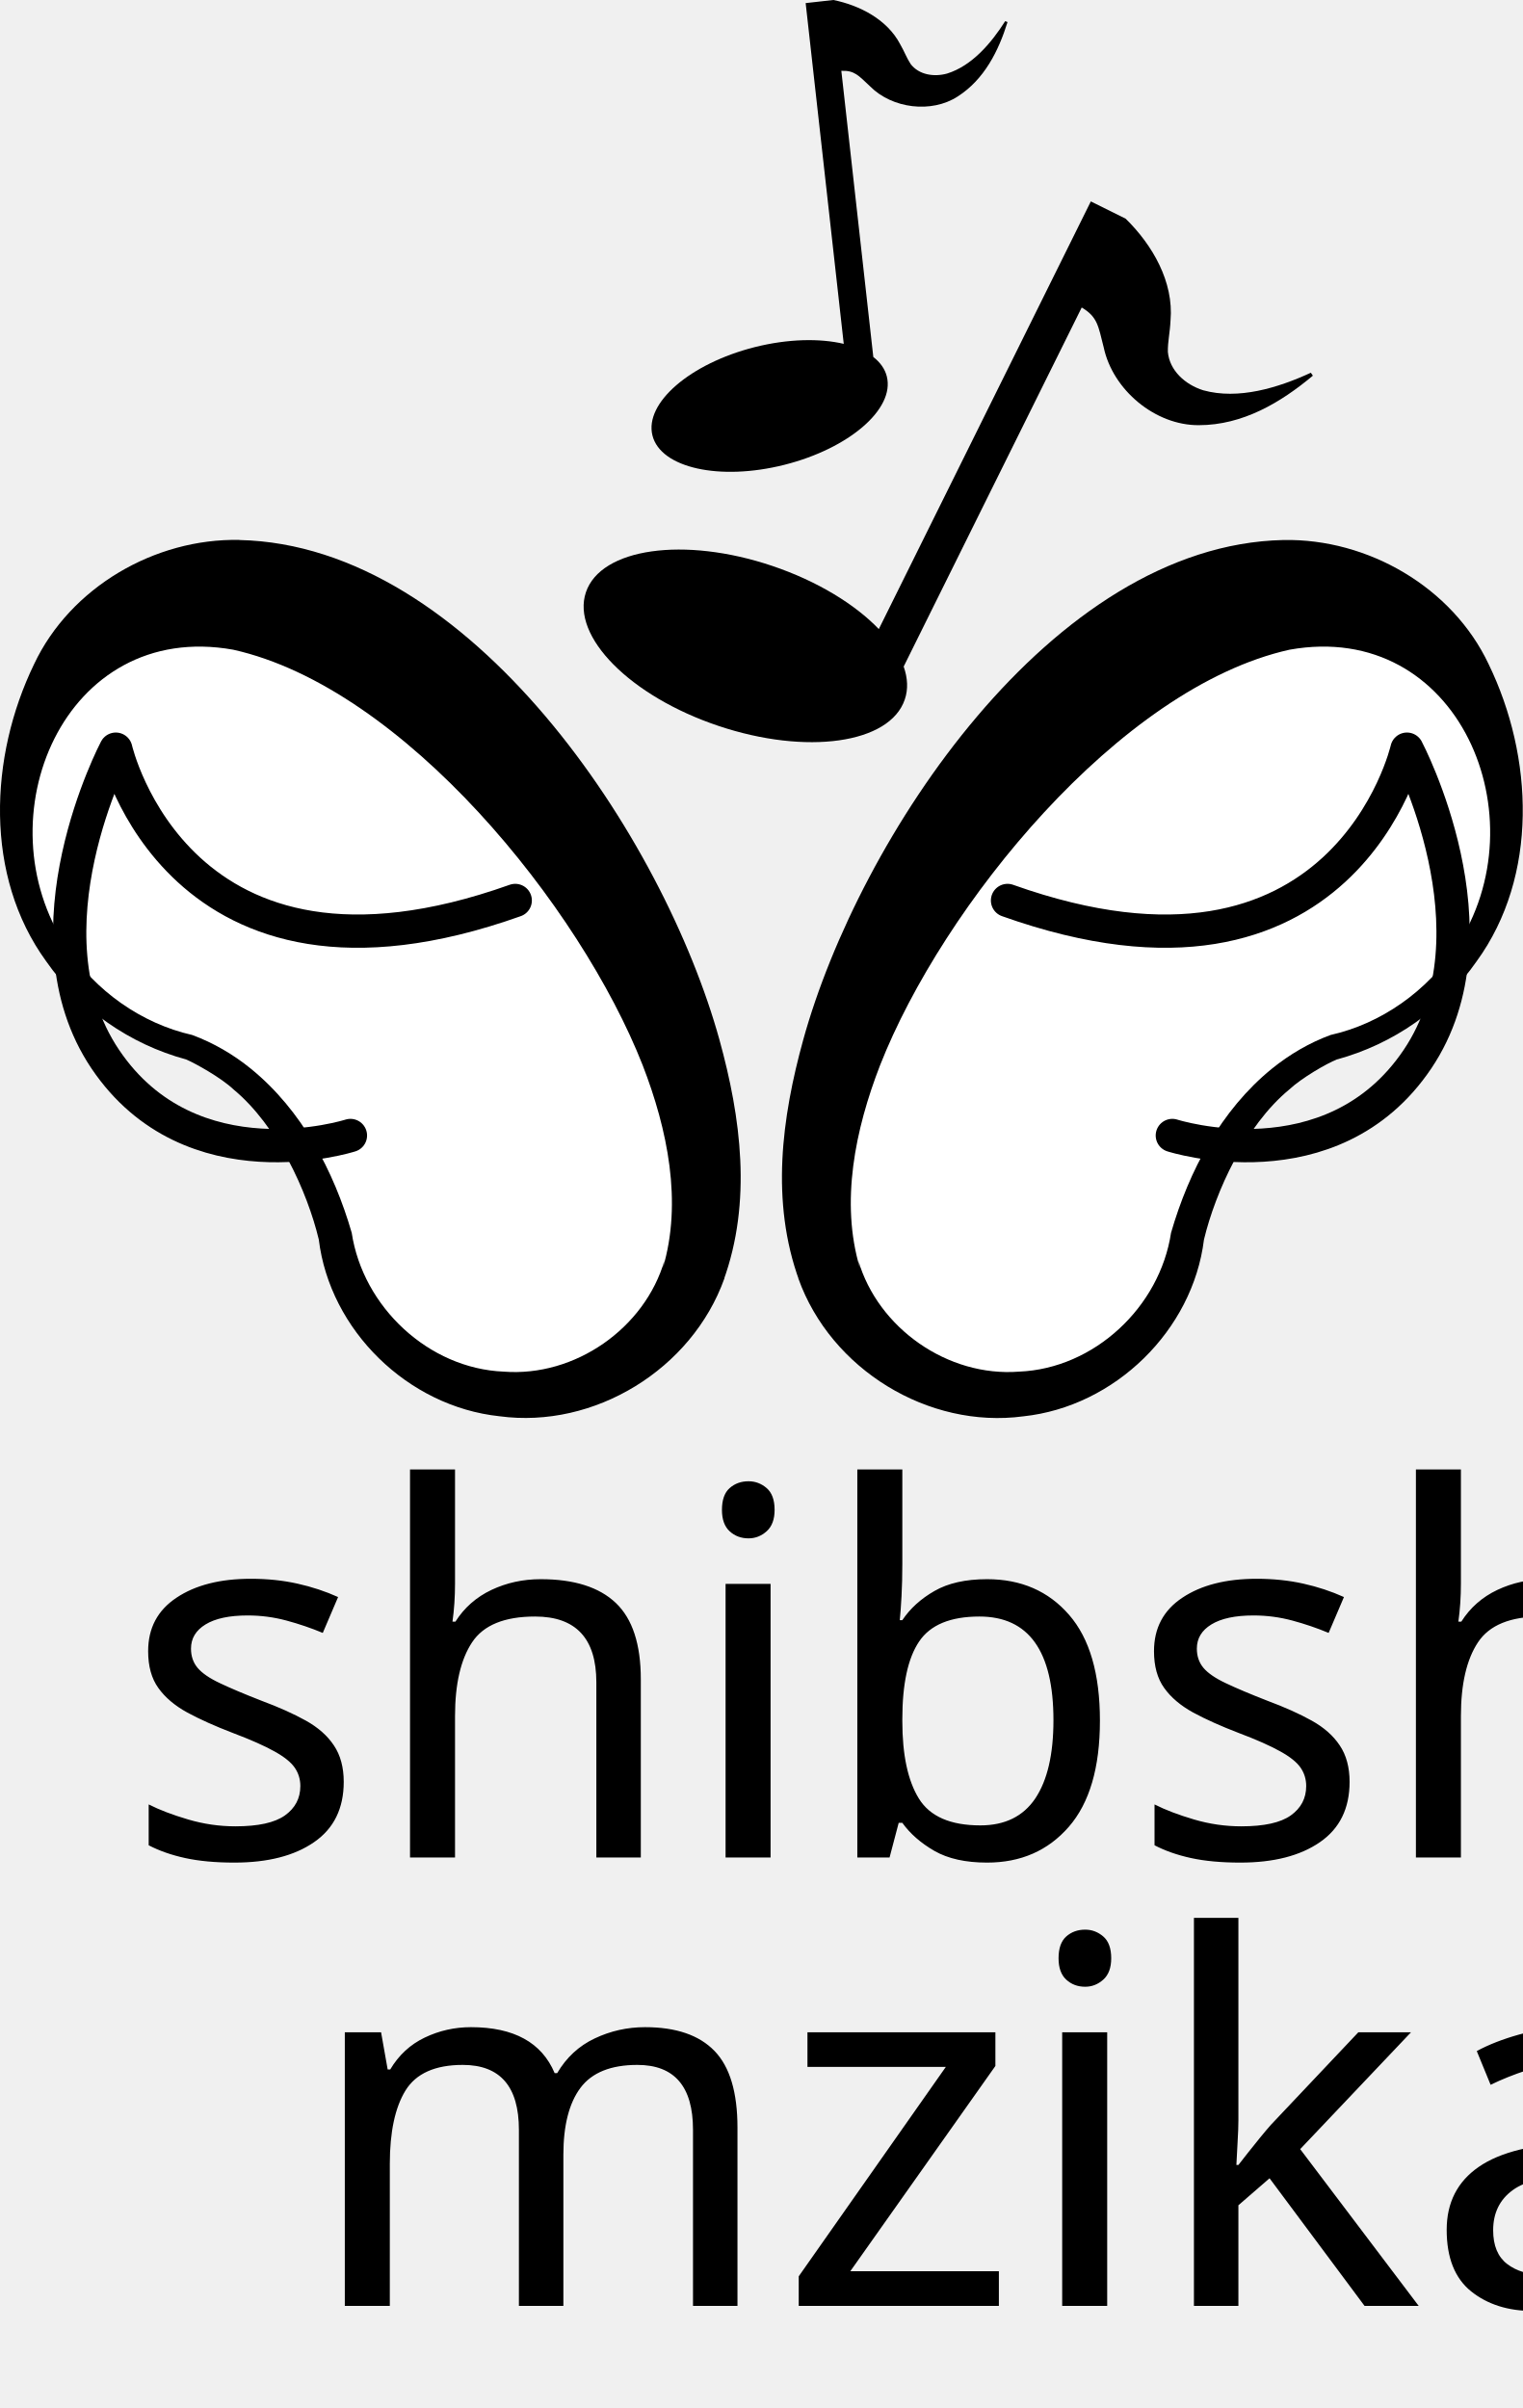
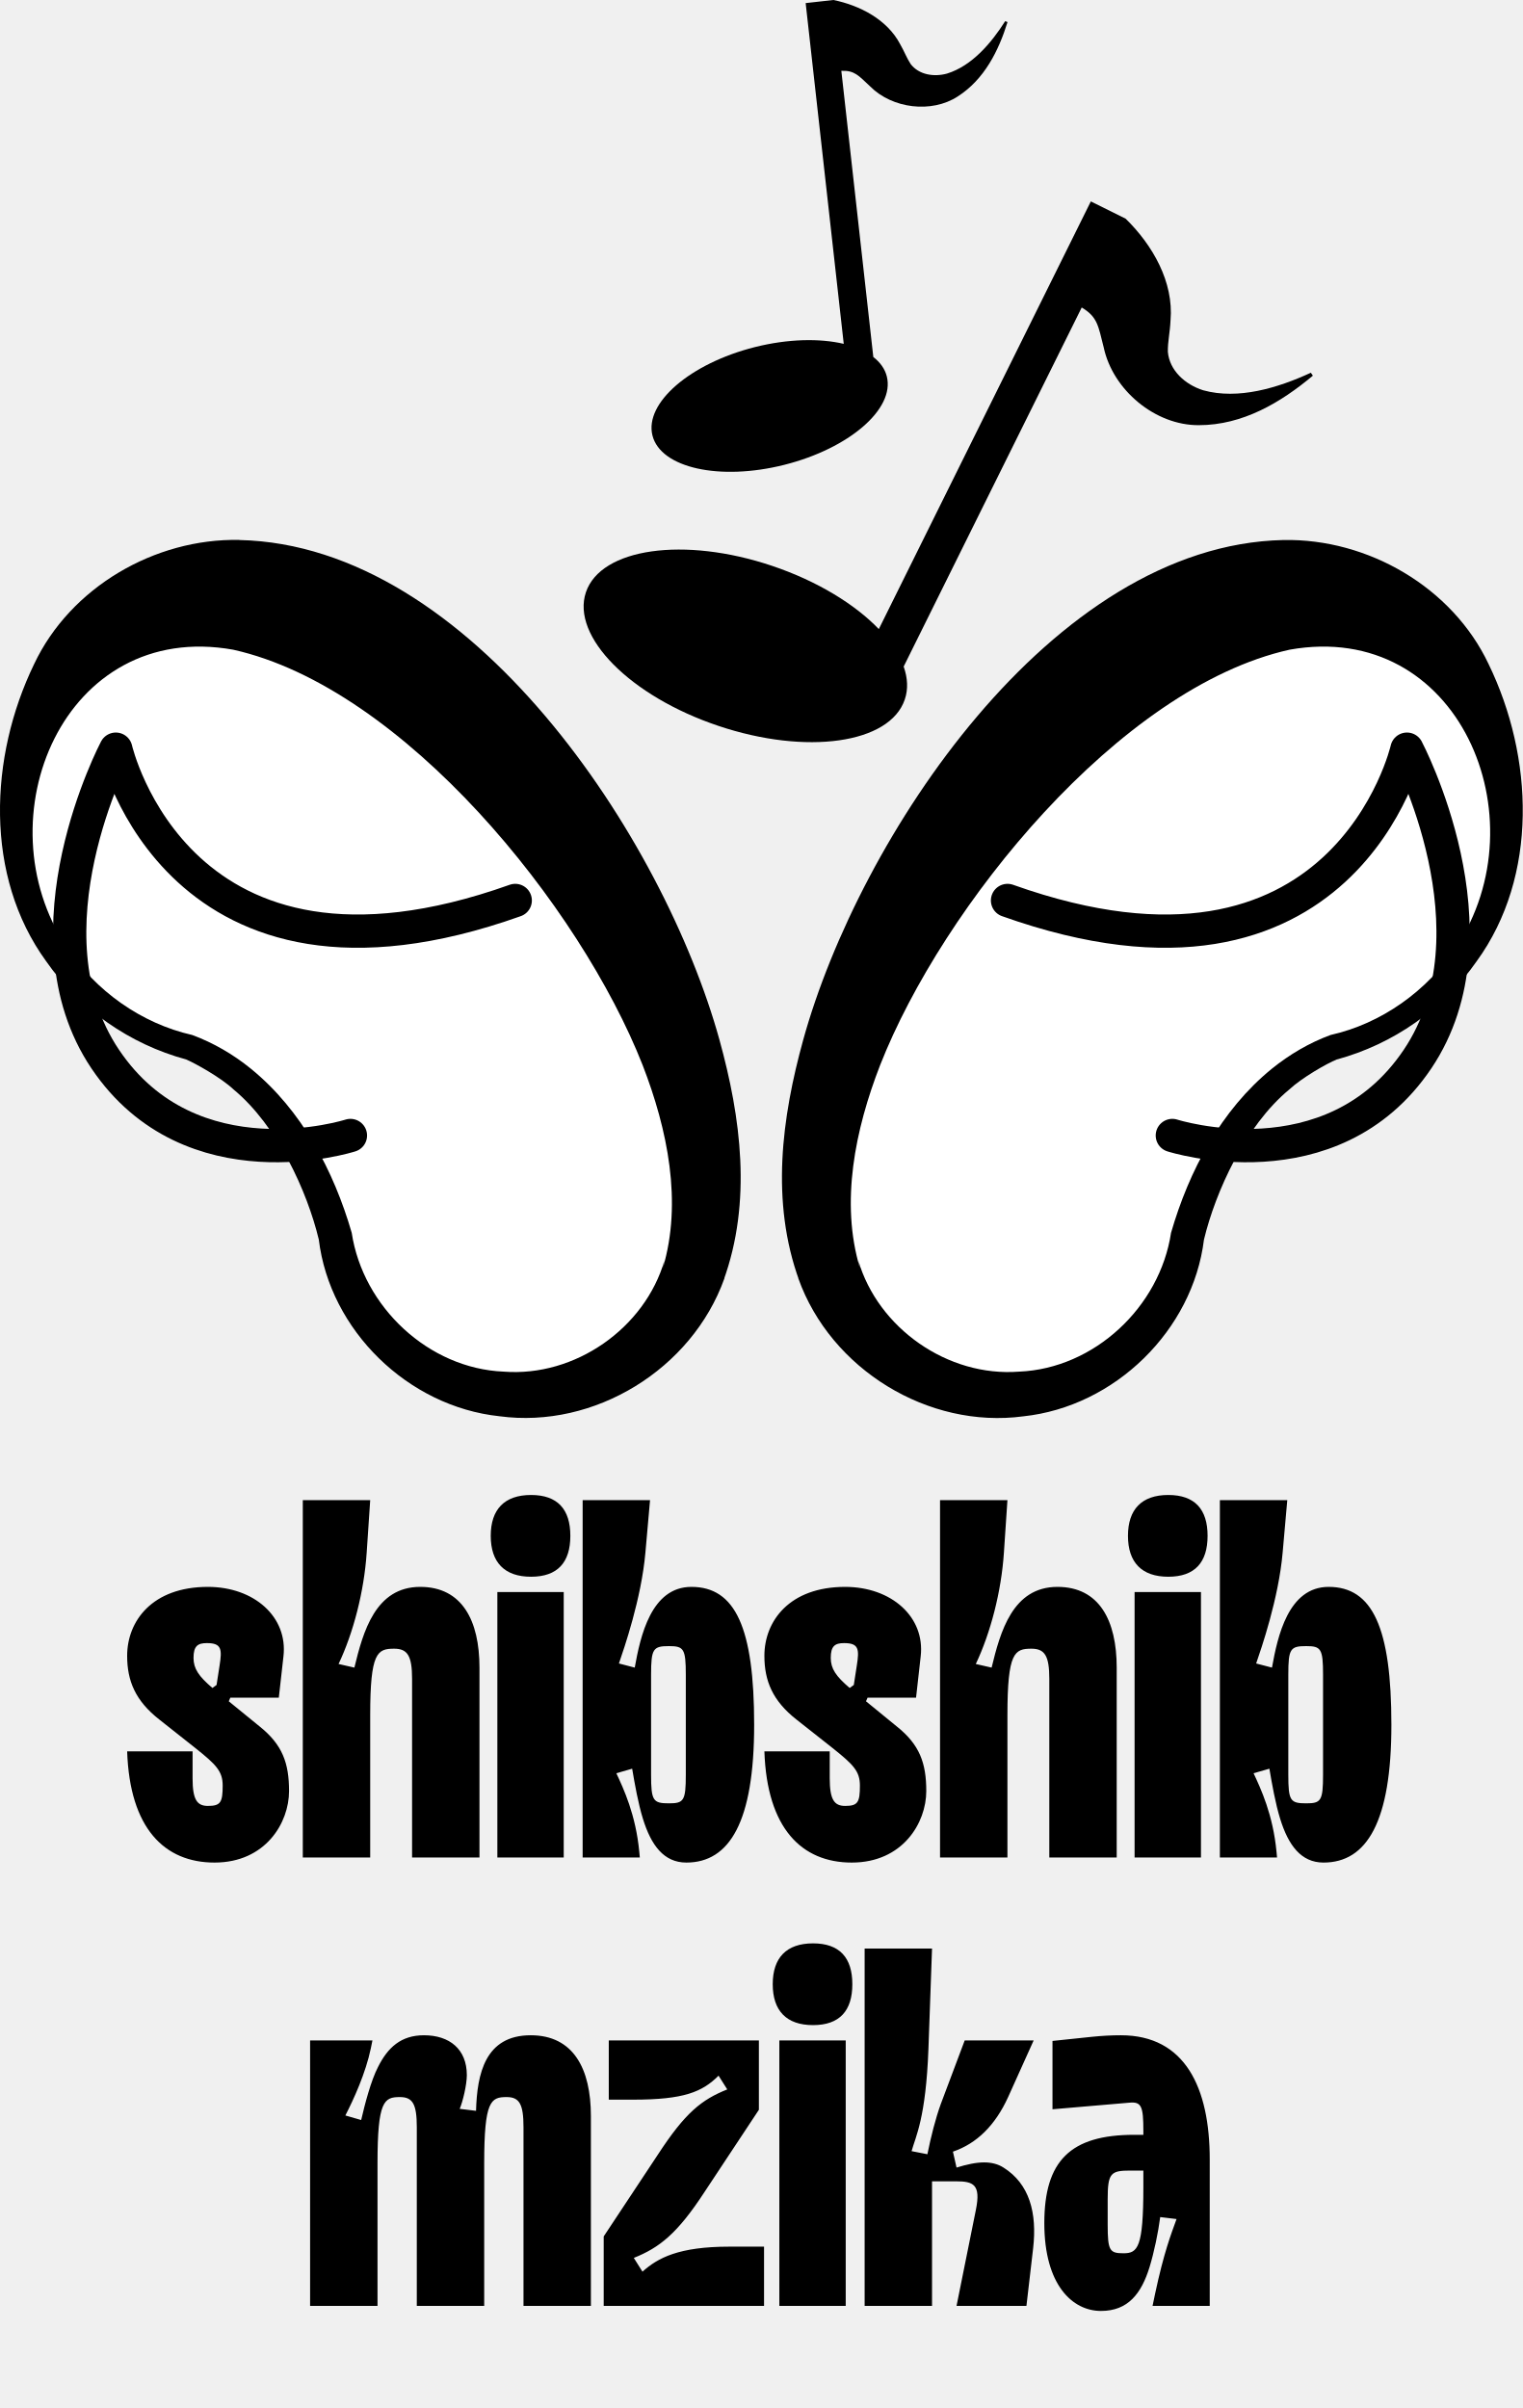
<svg xmlns="http://www.w3.org/2000/svg" id="Layer_2" data-name="Layer 2" viewBox="0 0 177.12 280.12">
  <defs>
    <style>
      .cls-1 {
        fill: none;
        stroke: #000;
        stroke-linecap: round;
        stroke-linejoin: round;
        stroke-width: 3.87px;
      }

      .cls-2 {
        fill: #fff;
      }

      .cls-3 {
-         font-family: NobulinaDemo-Inktrap, 'Nobulina Demo';
-         font-size: 59.39px;
      }
    </style>
  </defs>
  <g id="Layer_1-2" data-name="Layer 1">
    <g>
-       <text class="cls-3" transform="translate(14.2 216.08)">
-         <tspan x="0" y="0">shibshib</tspan>
-       </text>
-       <text class="cls-3" transform="translate(35.06 268.24)">
-         <tspan x="0" y="0">mzika</tspan>
-       </text>
+       <path class="cls-3" d="M24.18 184.6C17.7 184.6 14.79 188.58 14.79 192.62C14.79 195.53 15.74 197.85 18.54 200.04L22.75 203.37C25.13 205.27 25.9 206.04 25.9 207.71C25.9 209.67 25.66 210.08 24.18 210.08C22.93 210.08 22.4 209.37 22.4 206.87V203.73H14.79C15.09 212.69 19.13 216.67 24.95 216.67C30.89 216.67 33.62 212.04 33.62 208.36C33.62 205.09 32.85 202.95 30.18 200.82L26.61 197.91L26.79 197.49H32.43L32.97 192.68C33.5 188.11 29.58 184.6 24.18 184.6ZM24.71 196.36C23.11 195 22.51 194.11 22.51 192.86C22.51 191.49 22.99 191.14 24.06 191.14C25.78 191.14 25.84 191.85 25.54 193.75L25.19 196.01ZM41.22 193.99 39.38 193.57C41.1 189.95 42.35 185.14 42.65 180.62L43.06 174.51H35.22V216.08H43.06V199.51C43.06 192.21 43.89 191.79 45.85 191.79C47.4 191.79 47.93 192.62 47.93 195.29V216.08H55.77V193.99C55.77 188.52 53.75 184.6 48.88 184.6C43.66 184.6 42.23 189.83 41.22 193.99ZM61.77 173.91C58.68 173.91 57.08 175.58 57.08 178.66C57.08 181.75 58.68 183.42 61.77 183.42C64.86 183.42 66.34 181.75 66.34 178.66C66.34 175.58 64.86 173.91 61.77 173.91ZM57.85 185.2V216.08H65.57V185.2ZM73.83 193.99 71.99 193.51C72.58 191.79 74.6 185.97 75.07 180.62L75.61 174.51H67.77V216.08H74.42L74.36 215.43C73.95 211.09 72.52 208.06 71.69 206.28L73.53 205.75C73.83 207.53 74.24 209.84 74.78 211.57C75.73 214.65 77.21 216.67 79.83 216.67C84.87 216.67 87.72 211.92 87.72 200.64C87.72 189.35 85.53 184.6 80.42 184.6C75.73 184.6 74.48 190.36 73.83 193.99ZM77.81 191.49C79.53 191.49 79.77 191.79 79.77 194.82V206.46C79.77 209.49 79.53 209.78 77.81 209.78C75.97 209.78 75.73 209.49 75.73 206.46V194.82C75.73 191.79 75.97 191.49 77.81 191.49ZM98.3 184.6C91.82 184.6 88.91 188.58 88.91 192.62C88.91 195.53 89.86 197.85 92.65 200.04L96.87 203.37C99.25 205.27 100.02 206.04 100.02 207.71C100.02 209.67 99.78 210.08 98.3 210.08C97.05 210.08 96.51 209.37 96.51 206.87V203.73H88.91C89.21 212.69 93.25 216.67 99.07 216.67C105.01 216.67 107.74 212.04 107.74 208.36C107.74 205.09 106.97 202.95 104.29 200.82L100.73 197.91L100.91 197.49H106.55L107.09 192.68C107.62 188.11 103.7 184.6 98.3 184.6ZM98.83 196.36C97.23 195 96.63 194.11 96.63 192.86C96.63 191.49 97.11 191.14 98.18 191.14C99.9 191.14 99.96 191.85 99.66 193.75L99.31 196.01ZM115.34 193.99 113.5 193.57C115.22 189.95 116.47 185.14 116.77 180.62L117.18 174.51H109.34V216.08H117.18V199.51C117.18 192.21 118.01 191.79 119.97 191.79C121.52 191.79 122.05 192.62 122.05 195.29V216.08H129.89V193.99C129.89 188.52 127.87 184.6 123 184.6C117.78 184.6 116.35 189.83 115.34 193.99ZM135.89 173.91C132.8 173.91 131.2 175.58 131.2 178.66C131.2 181.75 132.8 183.42 135.89 183.42C138.98 183.42 140.46 181.75 140.46 178.66C140.46 175.58 138.98 173.91 135.89 173.91ZM131.97 185.2V216.08H139.69V185.2ZM147.95 193.99 146.11 193.51C146.7 191.79 148.72 185.97 149.19 180.62L149.73 174.51H141.89V216.08H148.54L148.48 215.43C148.07 211.09 146.64 208.06 145.81 206.28L147.65 205.75C147.95 207.53 148.36 209.84 148.9 211.57C149.85 214.65 151.33 216.67 153.94 216.67C158.99 216.67 161.84 211.92 161.84 200.64C161.84 189.35 159.65 184.6 154.54 184.6C149.85 184.6 148.6 190.36 147.95 193.99ZM151.93 191.49C153.65 191.49 153.89 191.79 153.89 194.82V206.46C153.89 209.49 153.65 209.78 151.93 209.78C150.08 209.78 149.85 209.49 149.85 206.46V194.82C149.85 191.79 150.08 191.49 151.93 191.49Z" />
+       <path class="cls-3" d="M55.37 245.55 53.47 245.32C53.83 244.48 54.3 242.52 54.3 241.4C54.3 238.37 52.28 236.76 49.31 236.76C46.64 236.76 45.1 238.19 43.97 240.45C43.14 242.05 42.42 244.84 42.01 246.62L40.17 246.09C41.12 244.25 42.54 241.16 43.14 238.25L43.32 237.36H36.07V268.24H43.91V251.67C43.91 244.37 44.68 243.95 46.52 243.95C48.01 243.95 48.48 244.78 48.48 247.45V268.24H56.32V251.67C56.32 244.37 57.09 243.95 58.93 243.95C60.42 243.95 60.89 244.78 60.89 247.45V268.24H68.73V246.15C68.73 240.68 66.71 236.76 61.73 236.76C56.44 236.76 55.49 241.22 55.37 245.55ZM70.81 237.36V244.25H73.66C79.54 244.25 81.68 243.36 83.58 241.46L84.59 243.06C81.62 244.25 79.72 245.73 76.51 250.66L70.22 260.16V268.24H88.87V261.35H84.83C78.95 261.35 76.51 262.66 74.73 264.26L73.72 262.66C76.69 261.47 78.77 259.87 81.98 254.94L88.27 245.43V237.36ZM94.57 226.07C91.48 226.07 89.88 227.74 89.88 230.82C89.88 233.91 91.48 235.58 94.57 235.58C97.66 235.58 99.14 233.91 99.14 230.82C99.14 227.74 97.66 226.07 94.57 226.07ZM90.65 237.36V268.24H98.37V237.36ZM120.23 237.36H112.21L109.42 244.78C108.82 246.44 108.29 248.52 107.87 250.6L106.03 250.24C106.51 248.52 107.69 246.38 107.99 238.37L108.41 226.67H100.57V268.24H108.41V253.75H111.2C113.22 253.75 114.11 254.11 113.51 257.07L111.26 268.24H119.39L120.17 261.53C120.64 257.43 119.75 254.05 116.72 252.15C116.07 251.73 115.3 251.55 114.46 251.55C113.51 251.55 112.45 251.79 111.26 252.15L110.84 250.3C113.63 249.35 115.77 247.22 117.26 243.95ZM133.71 263.73C134.24 262 134.72 259.69 134.95 257.91L136.85 258.14C136.2 259.93 135.37 262.06 134.36 266.81L134.06 268.24H140.71V251.2C140.71 242.88 137.86 236.76 130.38 236.76C129.25 236.76 128.18 236.82 127 236.94L122.42 237.42V245.37L131.39 244.6C132.76 244.48 132.99 245.02 132.99 247.87V248.34H131.93C124.5 248.34 121.47 251.37 121.47 258.62C121.47 265.81 124.74 268.83 128.06 268.83C131.21 268.83 132.76 266.81 133.71 263.73ZM132.99 252.5V254.4C132.99 261.47 132.34 262.12 130.68 262.12C129.07 262.12 128.84 261.83 128.84 258.8V255.83C128.84 252.8 129.19 252.5 131.45 252.5Z" />
      <g>
        <g>
          <g>
            <path class="cls-2" d="M149.63,69.2c-26.97,1.51-62.18,52.74-53.23,78.62h0c3.21,9.1,12.23,15.23,22.25,14.35s17.97-8.63,19.45-18.26c1.46-5.5,5.86-17.6,17.01-22.08,12.47-3.14,21.16-14.99,19.99-28.25-1.29-14.71-10.78-25.2-25.48-24.38Z" />
            <path d="M149.99,75.58c-19.82,4.41-40.37,29.88-47.62,48.33-2.9,7.47-4.65,15.94-2.35,23.6,0,0-.19-.89-.19-.89,2.29,7.87,10.4,13.59,18.71,12.94,8.73-.36,16.36-7.5,17.67-16.15,2.09-7.21,5.8-14.27,11.73-19.09,2.04-1.65,4.35-3.01,6.82-3.92,5.94-1.33,11.26-5.14,14.6-10.21,9.95-14.99.34-38.15-19.37-34.61h0ZM149.28,62.82c9.84-.19,19.66,5.51,23.87,14.44,5.23,10.78,5.81,24.65-1.39,34.56-3.87,5.57-9.72,9.66-16.28,11.43-1.15.46-4.06,2.13-5.52,3.49-5.11,4.22-8.58,11.9-9.92,17.46-1.3,10.56-10.37,19.43-21.01,20.56-11.03,1.48-22.39-5.45-26.17-16.04,0,0-.07-.58-.07-.58,0-.02.19.87.18.86-3.36-9.22-2.04-19,.46-28.05,6.48-23.41,28.86-57.54,55.84-58.13h0Z" />
          </g>
          <path class="cls-1" d="M136.36,132.09s18.52,5.95,28.51-8.87c9.99-14.83-1.22-36.07-1.22-36.07,0,0-7.21,31.58-46.46,17.6" />
        </g>
        <g>
          <g>
            <path class="cls-2" d="M27.49,69.2c26.97,1.51,62.18,52.74,53.23,78.62h0c-3.21,9.1-12.23,15.23-22.25,14.35s-17.97-8.63-19.45-18.26c-1.46-5.5-5.86-17.6-17.01-22.08-12.47-3.14-21.16-14.99-19.99-28.25,1.29-14.71,10.78-25.2,25.48-24.38Z" />
            <path d="M27.84,62.82c26.97.58,49.36,34.72,55.84,58.13,2.5,9.05,3.81,18.84.46,28.05,0,0,.19-.87.19-.87,0,0-.07.58-.07.58-3.78,10.59-15.14,17.53-26.17,16.04-10.64-1.13-19.72-9.99-21.01-20.56-1.34-5.58-4.81-13.23-9.92-17.46-1.44-1.36-4.42-3.02-5.52-3.49-6.56-1.77-12.41-5.86-16.28-11.43-7.2-9.91-6.62-23.77-1.39-34.56,4.21-8.92,14.03-14.64,23.87-14.44h0ZM27.13,75.58c-19.7-3.53-29.33,19.61-19.37,34.61,3.34,5.07,8.67,8.87,14.6,10.21,2.46.91,4.78,2.26,6.82,3.92,5.93,4.83,9.64,11.88,11.73,19.09,1.31,8.64,8.95,15.79,17.67,16.15,8.31.65,16.43-5.06,18.71-12.94,0,0-.19.89-.19.89,2.29-7.66.55-16.12-2.35-23.6-7.25-18.45-27.79-43.91-47.62-48.33h0Z" />
          </g>
          <path class="cls-1" d="M40.76,132.09s-18.52,5.95-28.51-8.87c-9.99-14.83,1.22-36.07,1.22-36.07,0,0,7.21,31.58,46.46,17.6" />
        </g>
        <path d="M152.72,43.69c-3.75,3.14-8.17,5.77-13.29,5.77-5.05.03-9.99-4.08-11.05-9.04-.64-2.51-.71-3.55-2.56-4.65l-20.71,41.77c.47,1.33.54,2.63.13,3.83-1.73,5.14-11.43,6.51-21.68,3.07s-17.14-10.4-15.41-15.54,11.43-6.52,21.67-3.07c5.25,1.77,9.62,4.46,12.4,7.35l24.66-49.75,4.05,2.01c3.12,3.05,5.61,7.35,5.22,11.83-.07,1.48-.33,2.46-.31,3.66.19,2.17,2.01,3.81,4.11,4.47,4.08,1.13,8.71-.28,12.52-2.04l.23.33Z" />
        <path d="M117.19,2.57c-1.04,3.35-2.7,6.67-5.79,8.65-3.04,1.98-7.62,1.42-10.19-1.17-1.36-1.27-1.81-1.87-3.35-1.81l3.72,33.29c.8.62,1.35,1.38,1.57,2.26.95,3.78-4.38,8.38-11.91,10.28s-14.4.37-15.35-3.41,4.38-8.38,11.9-10.28c3.86-.97,7.55-1.04,10.35-.38L93.71.36l3.23-.36c3.07.63,6.24,2.26,7.75,5.12.53.92.76,1.61,1.24,2.34.96,1.24,2.69,1.52,4.22,1.1,2.91-.9,5.16-3.56,6.77-6.1l.27.11Z" />
      </g>
    </g>
  </g>
</svg>
